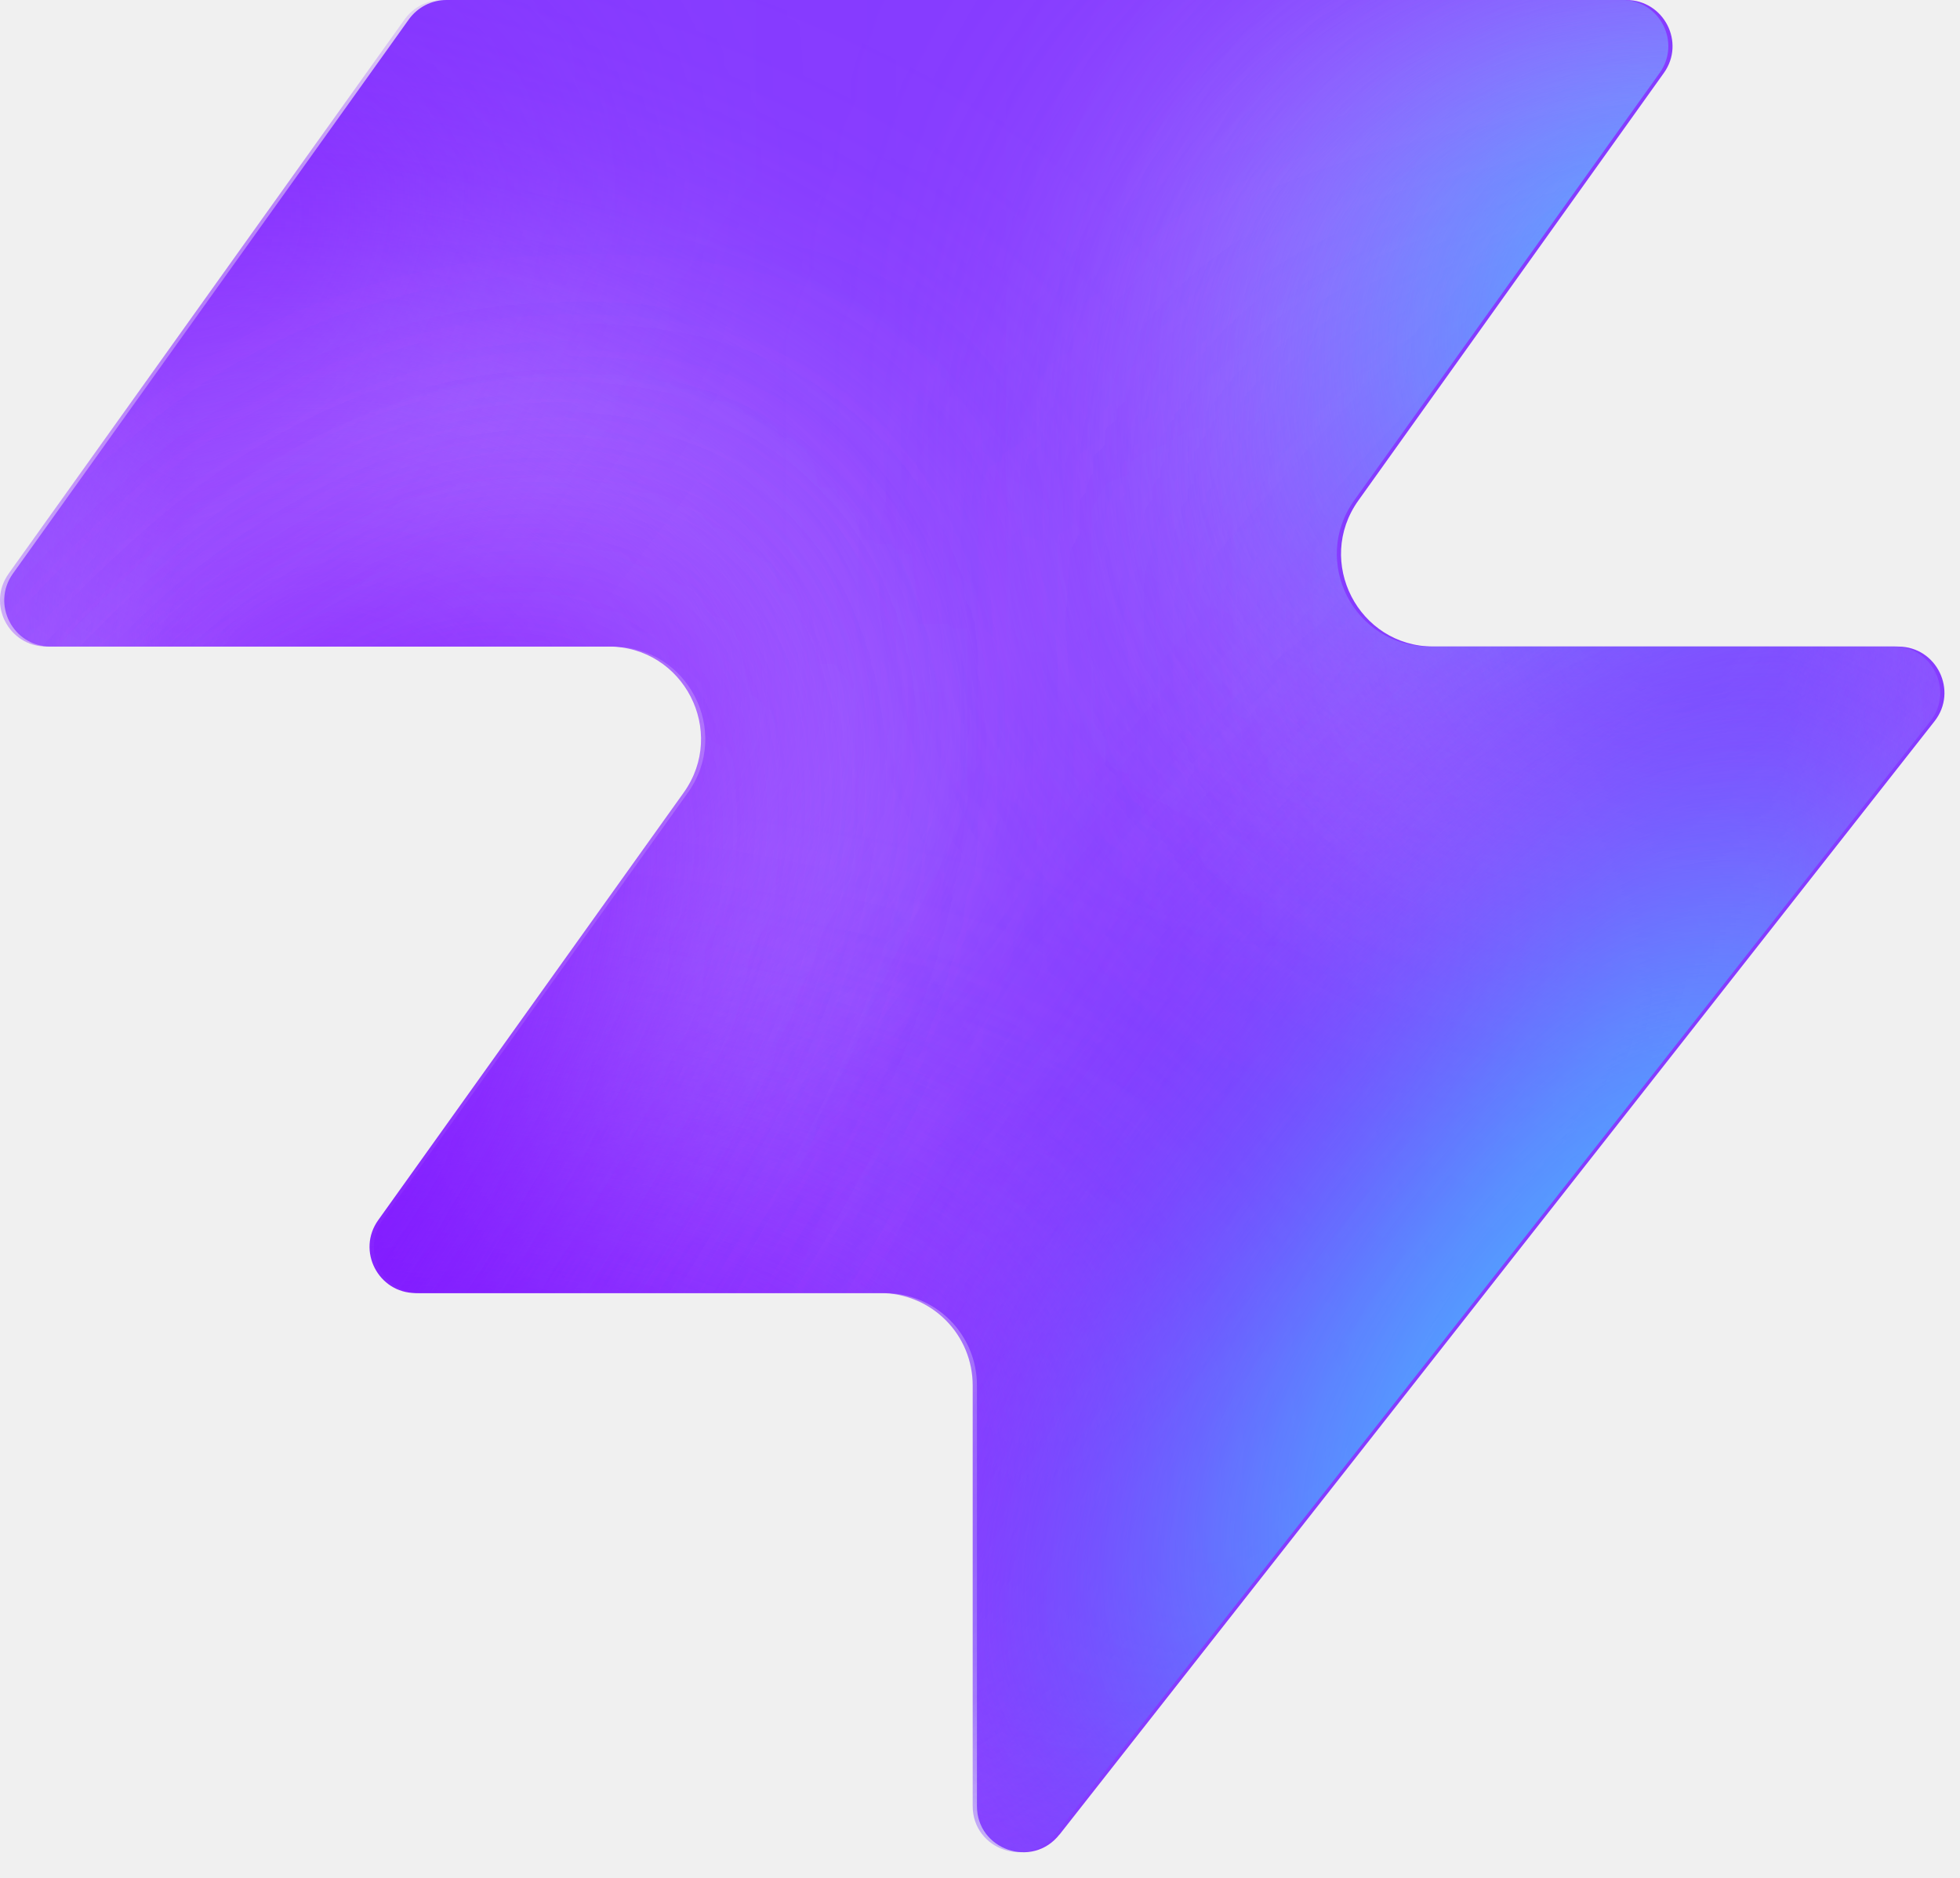
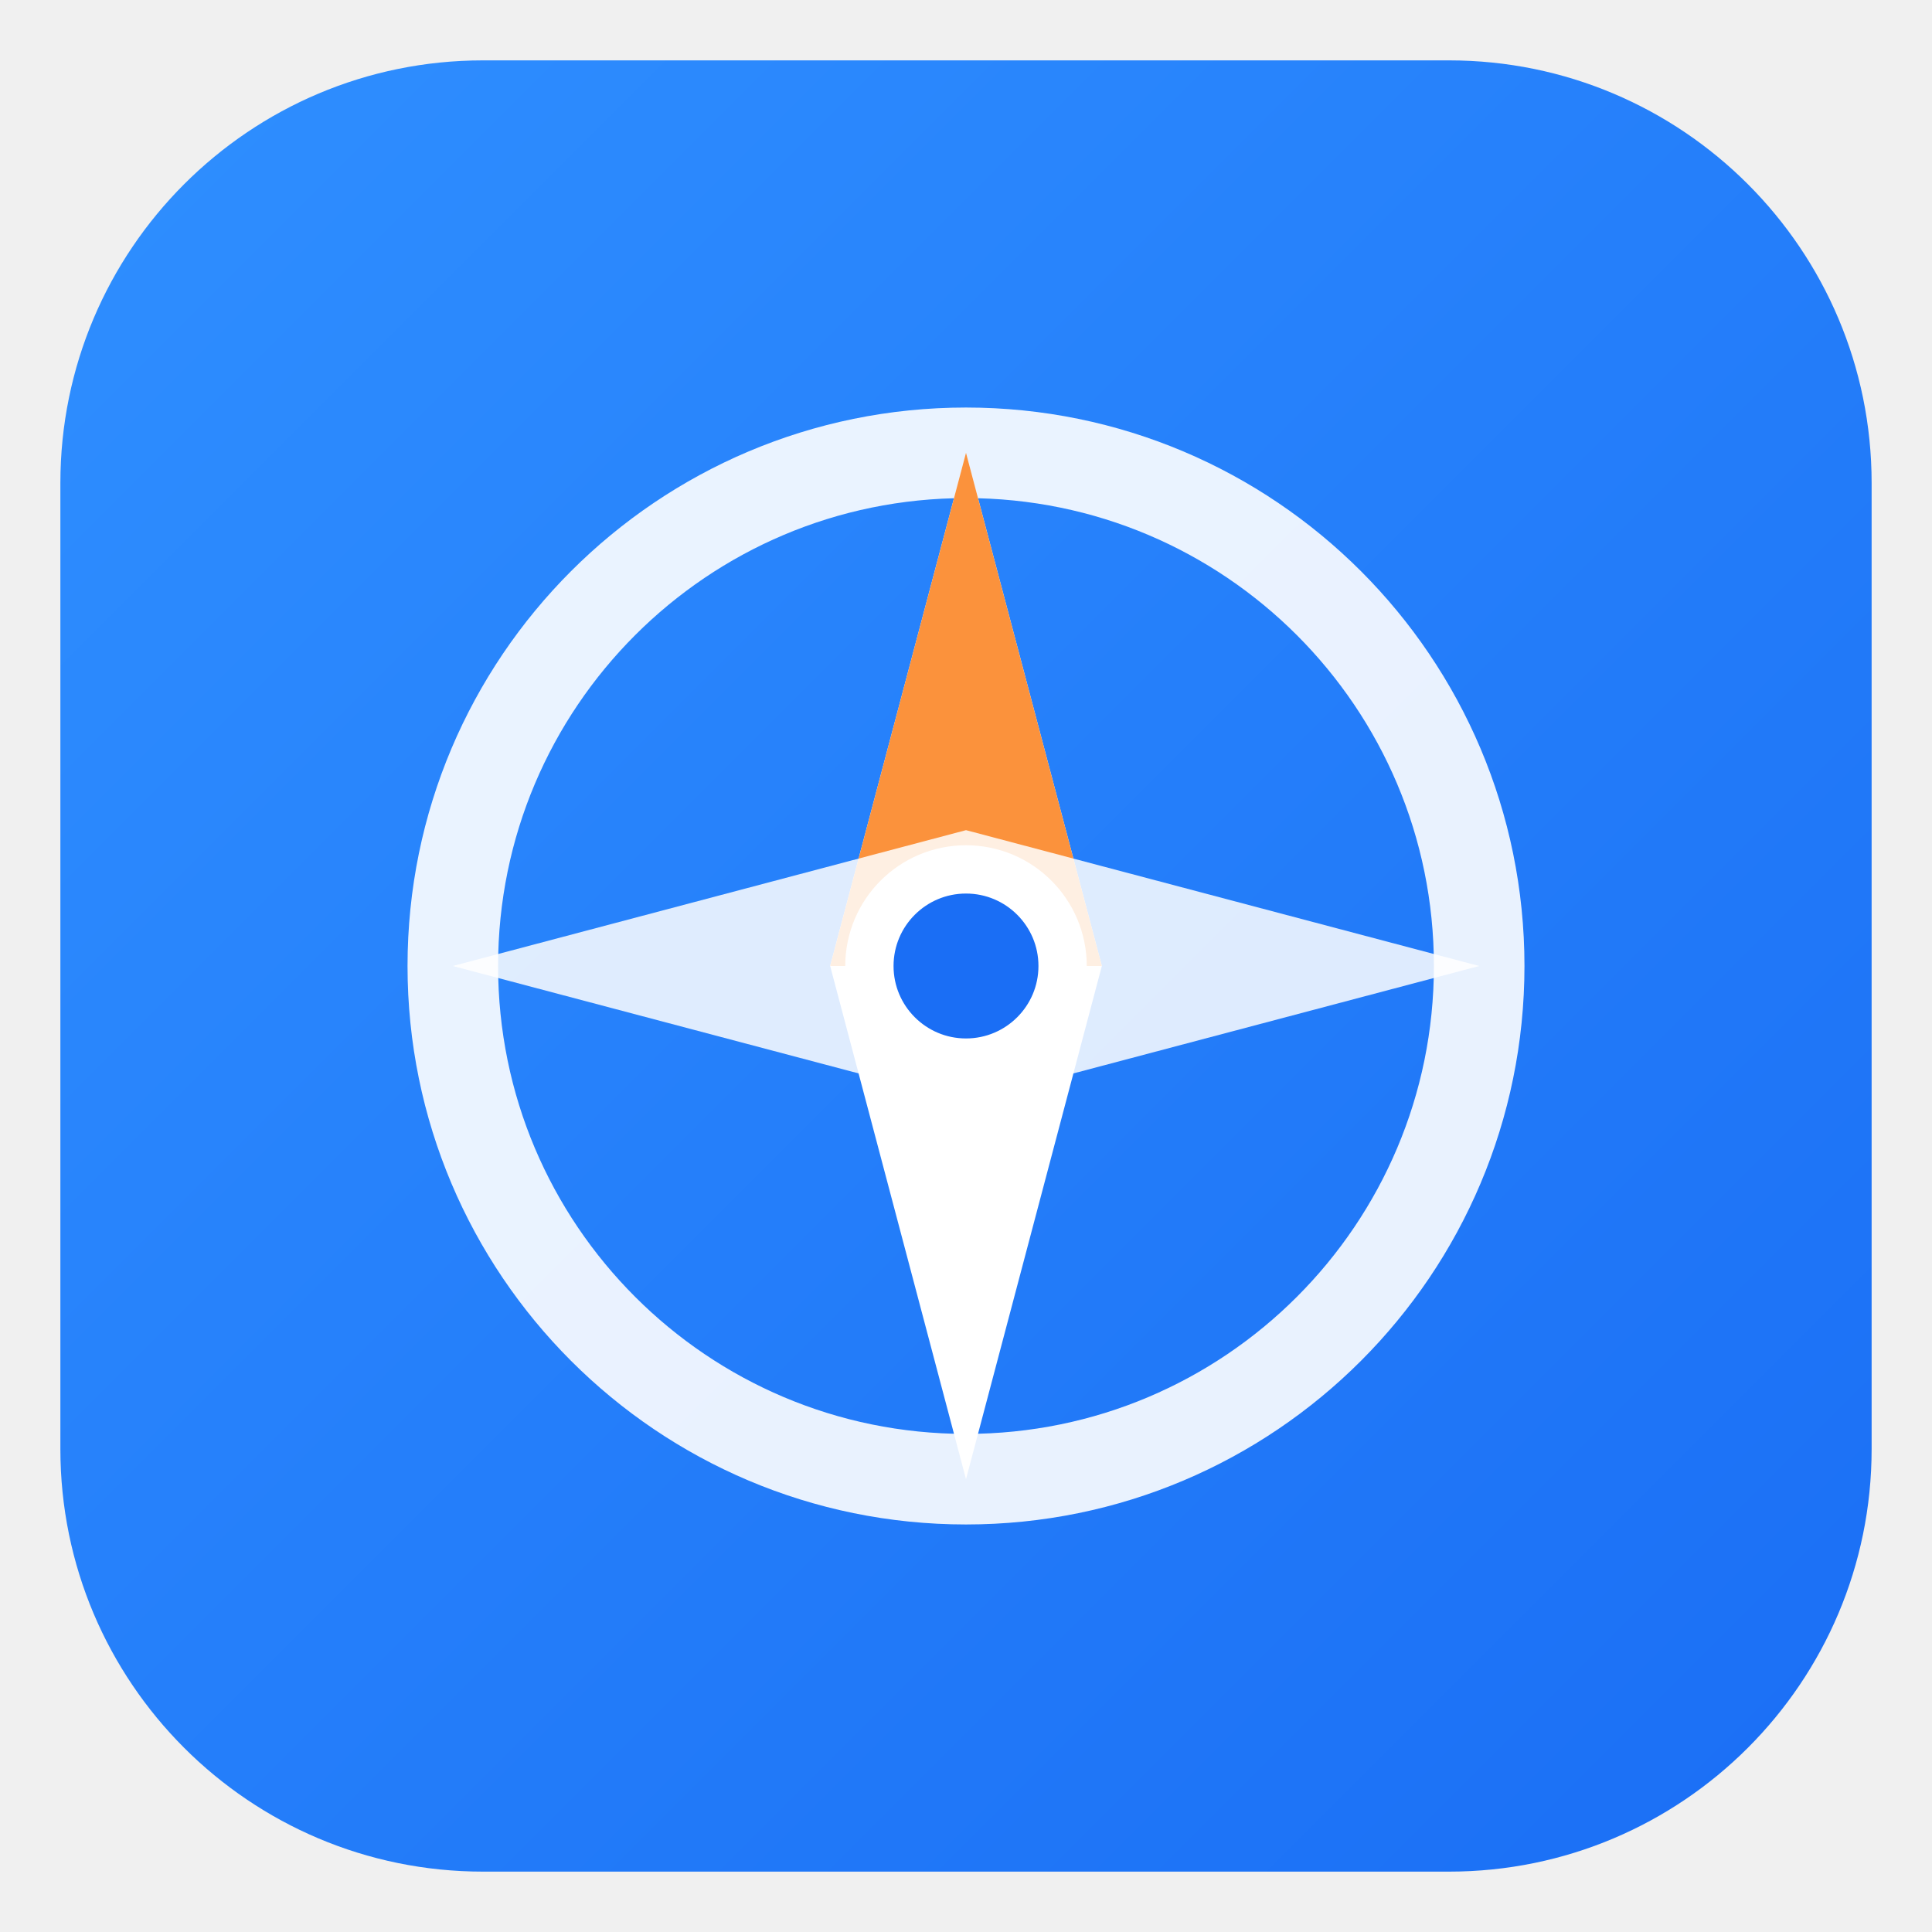
- <svg xmlns="http://www.w3.org/2000/svg" width="48" height="46" fill="none" viewBox="0 0 48 46">
-   <path fill="#863bff" d="M25.946 44.938c-.664.845-2.021.375-2.021-.698V33.937a2.26 2.26 0 0 0-2.262-2.262H10.287c-.92 0-1.456-1.04-.92-1.788l7.48-10.471c1.07-1.497 0-3.578-1.842-3.578H1.237c-.92 0-1.456-1.04-.92-1.788L10.013.474c.214-.297.556-.474.92-.474h28.894c.92 0 1.456 1.04.92 1.788l-7.48 10.471c-1.07 1.498 0 3.579 1.842 3.579h11.377c.943 0 1.473 1.088.89 1.83L25.947 44.94z" style="fill:#863bff;fill:color(display-p3 .525 .23 1);fill-opacity:1" />
-   <mask id="a" width="48" height="46" x="0" y="0" maskUnits="userSpaceOnUse" style="mask-type:alpha">
-     <path fill="#000" d="M25.842 44.938c-.664.844-2.021.375-2.021-.698V33.937a2.26 2.26 0 0 0-2.262-2.262H10.183c-.92 0-1.456-1.04-.92-1.788l7.48-10.471c1.07-1.498 0-3.579-1.842-3.579H1.133c-.92 0-1.456-1.04-.92-1.787L9.91.473c.214-.297.556-.474.92-.474h28.894c.92 0 1.456 1.04.92 1.788l-7.48 10.471c-1.07 1.498 0 3.578 1.842 3.578h11.377c.943 0 1.473 1.088.89 1.832L25.843 44.94z" style="fill:#000;fill-opacity:1" />
-   </mask>
-   <g mask="url(#a)">
-     <g filter="url(#b)">
-       <ellipse cx="5.508" cy="14.704" fill="#ede6ff" rx="5.508" ry="14.704" style="fill:#ede6ff;fill:color(display-p3 .927 .903 1);fill-opacity:1" transform="matrix(.00324 1 1 -.00324 -4.47 31.516)" />
-     </g>
-     <g filter="url(#c)">
-       <ellipse cx="10.399" cy="29.851" fill="#ede6ff" rx="10.399" ry="29.851" style="fill:#ede6ff;fill:color(display-p3 .927 .903 1);fill-opacity:1" transform="matrix(.00324 1 1 -.00324 -39.328 7.883)" />
-     </g>
-     <g filter="url(#d)">
-       <ellipse cx="5.508" cy="30.487" fill="#7e14ff" rx="5.508" ry="30.487" style="fill:#7e14ff;fill:color(display-p3 .492 .077 1);fill-opacity:1" transform="rotate(89.814 -25.913 -14.639)scale(1 -1)" />
-     </g>
-     <g filter="url(#e)">
-       <ellipse cx="5.508" cy="30.599" fill="#7e14ff" rx="5.508" ry="30.599" style="fill:#7e14ff;fill:color(display-p3 .492 .077 1);fill-opacity:1" transform="rotate(89.814 -32.644 -3.334)scale(1 -1)" />
-     </g>
-     <g filter="url(#f)">
-       <ellipse cx="5.508" cy="30.599" fill="#7e14ff" rx="5.508" ry="30.599" style="fill:#7e14ff;fill:color(display-p3 .492 .077 1);fill-opacity:1" transform="matrix(.00324 1 1 -.00324 -34.34 30.47)" />
-     </g>
-     <g filter="url(#g)">
-       <ellipse cx="14.072" cy="22.078" fill="#ede6ff" rx="14.072" ry="22.078" style="fill:#ede6ff;fill:color(display-p3 .927 .903 1);fill-opacity:1" transform="rotate(93.35 24.506 48.493)scale(-1 1)" />
-     </g>
-     <g filter="url(#h)">
-       <ellipse cx="3.47" cy="21.501" fill="#7e14ff" rx="3.47" ry="21.501" style="fill:#7e14ff;fill:color(display-p3 .492 .077 1);fill-opacity:1" transform="rotate(89.009 28.708 47.59)scale(-1 1)" />
-     </g>
-     <g filter="url(#i)">
-       <ellipse cx="3.47" cy="21.501" fill="#7e14ff" rx="3.47" ry="21.501" style="fill:#7e14ff;fill:color(display-p3 .492 .077 1);fill-opacity:1" transform="rotate(89.009 28.708 47.59)scale(-1 1)" />
-     </g>
-     <g filter="url(#j)">
-       <ellipse cx=".387" cy="8.972" fill="#7e14ff" rx="4.407" ry="29.108" style="fill:#7e14ff;fill:color(display-p3 .492 .077 1);fill-opacity:1" transform="rotate(39.51 .387 8.972)" />
-     </g>
-     <g filter="url(#k)">
-       <ellipse cx="47.523" cy="-6.092" fill="#7e14ff" rx="4.407" ry="29.108" style="fill:#7e14ff;fill:color(display-p3 .492 .077 1);fill-opacity:1" transform="rotate(37.892 47.523 -6.092)" />
-     </g>
-     <g filter="url(#l)">
-       <ellipse cx="41.412" cy="6.333" fill="#47bfff" rx="5.971" ry="9.665" style="fill:#47bfff;fill:color(display-p3 .28 .748 1);fill-opacity:1" transform="rotate(37.892 41.412 6.333)" />
-     </g>
-     <g filter="url(#m)">
-       <ellipse cx="-1.879" cy="38.332" fill="#7e14ff" rx="4.407" ry="29.108" style="fill:#7e14ff;fill:color(display-p3 .492 .077 1);fill-opacity:1" transform="rotate(37.892 -1.88 38.332)" />
-     </g>
-     <g filter="url(#n)">
-       <ellipse cx="-1.879" cy="38.332" fill="#7e14ff" rx="4.407" ry="29.108" style="fill:#7e14ff;fill:color(display-p3 .492 .077 1);fill-opacity:1" transform="rotate(37.892 -1.88 38.332)" />
-     </g>
-     <g filter="url(#o)">
-       <ellipse cx="35.651" cy="29.907" fill="#7e14ff" rx="4.407" ry="29.108" style="fill:#7e14ff;fill:color(display-p3 .492 .077 1);fill-opacity:1" transform="rotate(37.892 35.651 29.907)" />
-     </g>
-     <g filter="url(#p)">
-       <ellipse cx="38.418" cy="32.4" fill="#47bfff" rx="5.971" ry="15.297" style="fill:#47bfff;fill:color(display-p3 .28 .748 1);fill-opacity:1" transform="rotate(37.892 38.418 32.4)" />
-     </g>
+ <svg xmlns="http://www.w3.org/2000/svg" viewBox="0 0 64 64">
+   <defs>
+     <linearGradient id="g" x1="0" y1="0" x2="1" y2="1">
+       <stop offset="0" stop-color="#2f8fff" />
+       <stop offset="1" stop-color="#1a6ef5" />
+     </linearGradient>
+   </defs>
+   <rect x="2" y="2" width="60" height="60" rx="14" fill="url(#g)" />
+   <g fill="none" stroke="#ffffff" stroke-width="3" opacity="0.9">
+     <circle cx="32" cy="32" r="17" />
  </g>
-   <defs>
-     <filter id="b" width="60.045" height="41.654" x="-19.77" y="16.149" color-interpolation-filters="sRGB" filterUnits="userSpaceOnUse">
-       <feFlood flood-opacity="0" result="BackgroundImageFix" />
-       <feBlend in="SourceGraphic" in2="BackgroundImageFix" result="shape" />
-       <feGaussianBlur result="effect1_foregroundBlur_2002_17158" stdDeviation="7.659" />
-     </filter>
-     <filter id="c" width="90.34" height="51.437" x="-54.613" y="-7.533" color-interpolation-filters="sRGB" filterUnits="userSpaceOnUse">
-       <feFlood flood-opacity="0" result="BackgroundImageFix" />
-       <feBlend in="SourceGraphic" in2="BackgroundImageFix" result="shape" />
-       <feGaussianBlur result="effect1_foregroundBlur_2002_17158" stdDeviation="7.659" />
-     </filter>
-     <filter id="d" width="79.355" height="29.4" x="-49.64" y="2.03" color-interpolation-filters="sRGB" filterUnits="userSpaceOnUse">
-       <feFlood flood-opacity="0" result="BackgroundImageFix" />
-       <feBlend in="SourceGraphic" in2="BackgroundImageFix" result="shape" />
-       <feGaussianBlur result="effect1_foregroundBlur_2002_17158" stdDeviation="4.596" />
-     </filter>
-     <filter id="e" width="79.579" height="29.4" x="-45.045" y="20.029" color-interpolation-filters="sRGB" filterUnits="userSpaceOnUse">
-       <feFlood flood-opacity="0" result="BackgroundImageFix" />
-       <feBlend in="SourceGraphic" in2="BackgroundImageFix" result="shape" />
-       <feGaussianBlur result="effect1_foregroundBlur_2002_17158" stdDeviation="4.596" />
-     </filter>
-     <filter id="f" width="79.579" height="29.4" x="-43.513" y="21.178" color-interpolation-filters="sRGB" filterUnits="userSpaceOnUse">
-       <feFlood flood-opacity="0" result="BackgroundImageFix" />
-       <feBlend in="SourceGraphic" in2="BackgroundImageFix" result="shape" />
-       <feGaussianBlur result="effect1_foregroundBlur_2002_17158" stdDeviation="4.596" />
-     </filter>
-     <filter id="g" width="74.749" height="58.852" x="15.756" y="-17.901" color-interpolation-filters="sRGB" filterUnits="userSpaceOnUse">
-       <feFlood flood-opacity="0" result="BackgroundImageFix" />
-       <feBlend in="SourceGraphic" in2="BackgroundImageFix" result="shape" />
-       <feGaussianBlur result="effect1_foregroundBlur_2002_17158" stdDeviation="7.659" />
-     </filter>
-     <filter id="h" width="61.377" height="25.362" x="23.548" y="2.284" color-interpolation-filters="sRGB" filterUnits="userSpaceOnUse">
-       <feFlood flood-opacity="0" result="BackgroundImageFix" />
-       <feBlend in="SourceGraphic" in2="BackgroundImageFix" result="shape" />
-       <feGaussianBlur result="effect1_foregroundBlur_2002_17158" stdDeviation="4.596" />
-     </filter>
-     <filter id="i" width="61.377" height="25.362" x="23.548" y="2.284" color-interpolation-filters="sRGB" filterUnits="userSpaceOnUse">
-       <feFlood flood-opacity="0" result="BackgroundImageFix" />
-       <feBlend in="SourceGraphic" in2="BackgroundImageFix" result="shape" />
-       <feGaussianBlur result="effect1_foregroundBlur_2002_17158" stdDeviation="4.596" />
-     </filter>
-     <filter id="j" width="56.045" height="63.649" x="-27.636" y="-22.853" color-interpolation-filters="sRGB" filterUnits="userSpaceOnUse">
-       <feFlood flood-opacity="0" result="BackgroundImageFix" />
-       <feBlend in="SourceGraphic" in2="BackgroundImageFix" result="shape" />
-       <feGaussianBlur result="effect1_foregroundBlur_2002_17158" stdDeviation="4.596" />
-     </filter>
-     <filter id="k" width="54.814" height="64.646" x="20.116" y="-38.415" color-interpolation-filters="sRGB" filterUnits="userSpaceOnUse">
-       <feFlood flood-opacity="0" result="BackgroundImageFix" />
-       <feBlend in="SourceGraphic" in2="BackgroundImageFix" result="shape" />
-       <feGaussianBlur result="effect1_foregroundBlur_2002_17158" stdDeviation="4.596" />
-     </filter>
-     <filter id="l" width="33.541" height="35.313" x="24.641" y="-11.323" color-interpolation-filters="sRGB" filterUnits="userSpaceOnUse">
-       <feFlood flood-opacity="0" result="BackgroundImageFix" />
-       <feBlend in="SourceGraphic" in2="BackgroundImageFix" result="shape" />
-       <feGaussianBlur result="effect1_foregroundBlur_2002_17158" stdDeviation="4.596" />
-     </filter>
-     <filter id="m" width="54.814" height="64.646" x="-29.286" y="6.009" color-interpolation-filters="sRGB" filterUnits="userSpaceOnUse">
-       <feFlood flood-opacity="0" result="BackgroundImageFix" />
-       <feBlend in="SourceGraphic" in2="BackgroundImageFix" result="shape" />
-       <feGaussianBlur result="effect1_foregroundBlur_2002_17158" stdDeviation="4.596" />
-     </filter>
-     <filter id="n" width="54.814" height="64.646" x="-29.286" y="6.009" color-interpolation-filters="sRGB" filterUnits="userSpaceOnUse">
-       <feFlood flood-opacity="0" result="BackgroundImageFix" />
-       <feBlend in="SourceGraphic" in2="BackgroundImageFix" result="shape" />
-       <feGaussianBlur result="effect1_foregroundBlur_2002_17158" stdDeviation="4.596" />
-     </filter>
-     <filter id="o" width="54.814" height="64.646" x="8.244" y="-2.416" color-interpolation-filters="sRGB" filterUnits="userSpaceOnUse">
-       <feFlood flood-opacity="0" result="BackgroundImageFix" />
-       <feBlend in="SourceGraphic" in2="BackgroundImageFix" result="shape" />
-       <feGaussianBlur result="effect1_foregroundBlur_2002_17158" stdDeviation="4.596" />
-     </filter>
-     <filter id="p" width="39.409" height="43.623" x="18.713" y="10.588" color-interpolation-filters="sRGB" filterUnits="userSpaceOnUse">
-       <feFlood flood-opacity="0" result="BackgroundImageFix" />
-       <feBlend in="SourceGraphic" in2="BackgroundImageFix" result="shape" />
-       <feGaussianBlur result="effect1_foregroundBlur_2002_17158" stdDeviation="4.596" />
-     </filter>
-   </defs>
+   <path d="M32 15 L36.5 32 L32 49 L27.5 32 Z" fill="#ffffff" />
+   <path d="M32 15 L36.5 32 L27.5 32 Z" fill="#fb923c" />
+   <path d="M15 32 L32 27.5 L49 32 L32 36.5 Z" fill="#ffffff" opacity="0.85" />
+   <circle cx="32" cy="32" r="3.2" fill="#1a6ef5" stroke="#ffffff" stroke-width="1.6" />
</svg>
